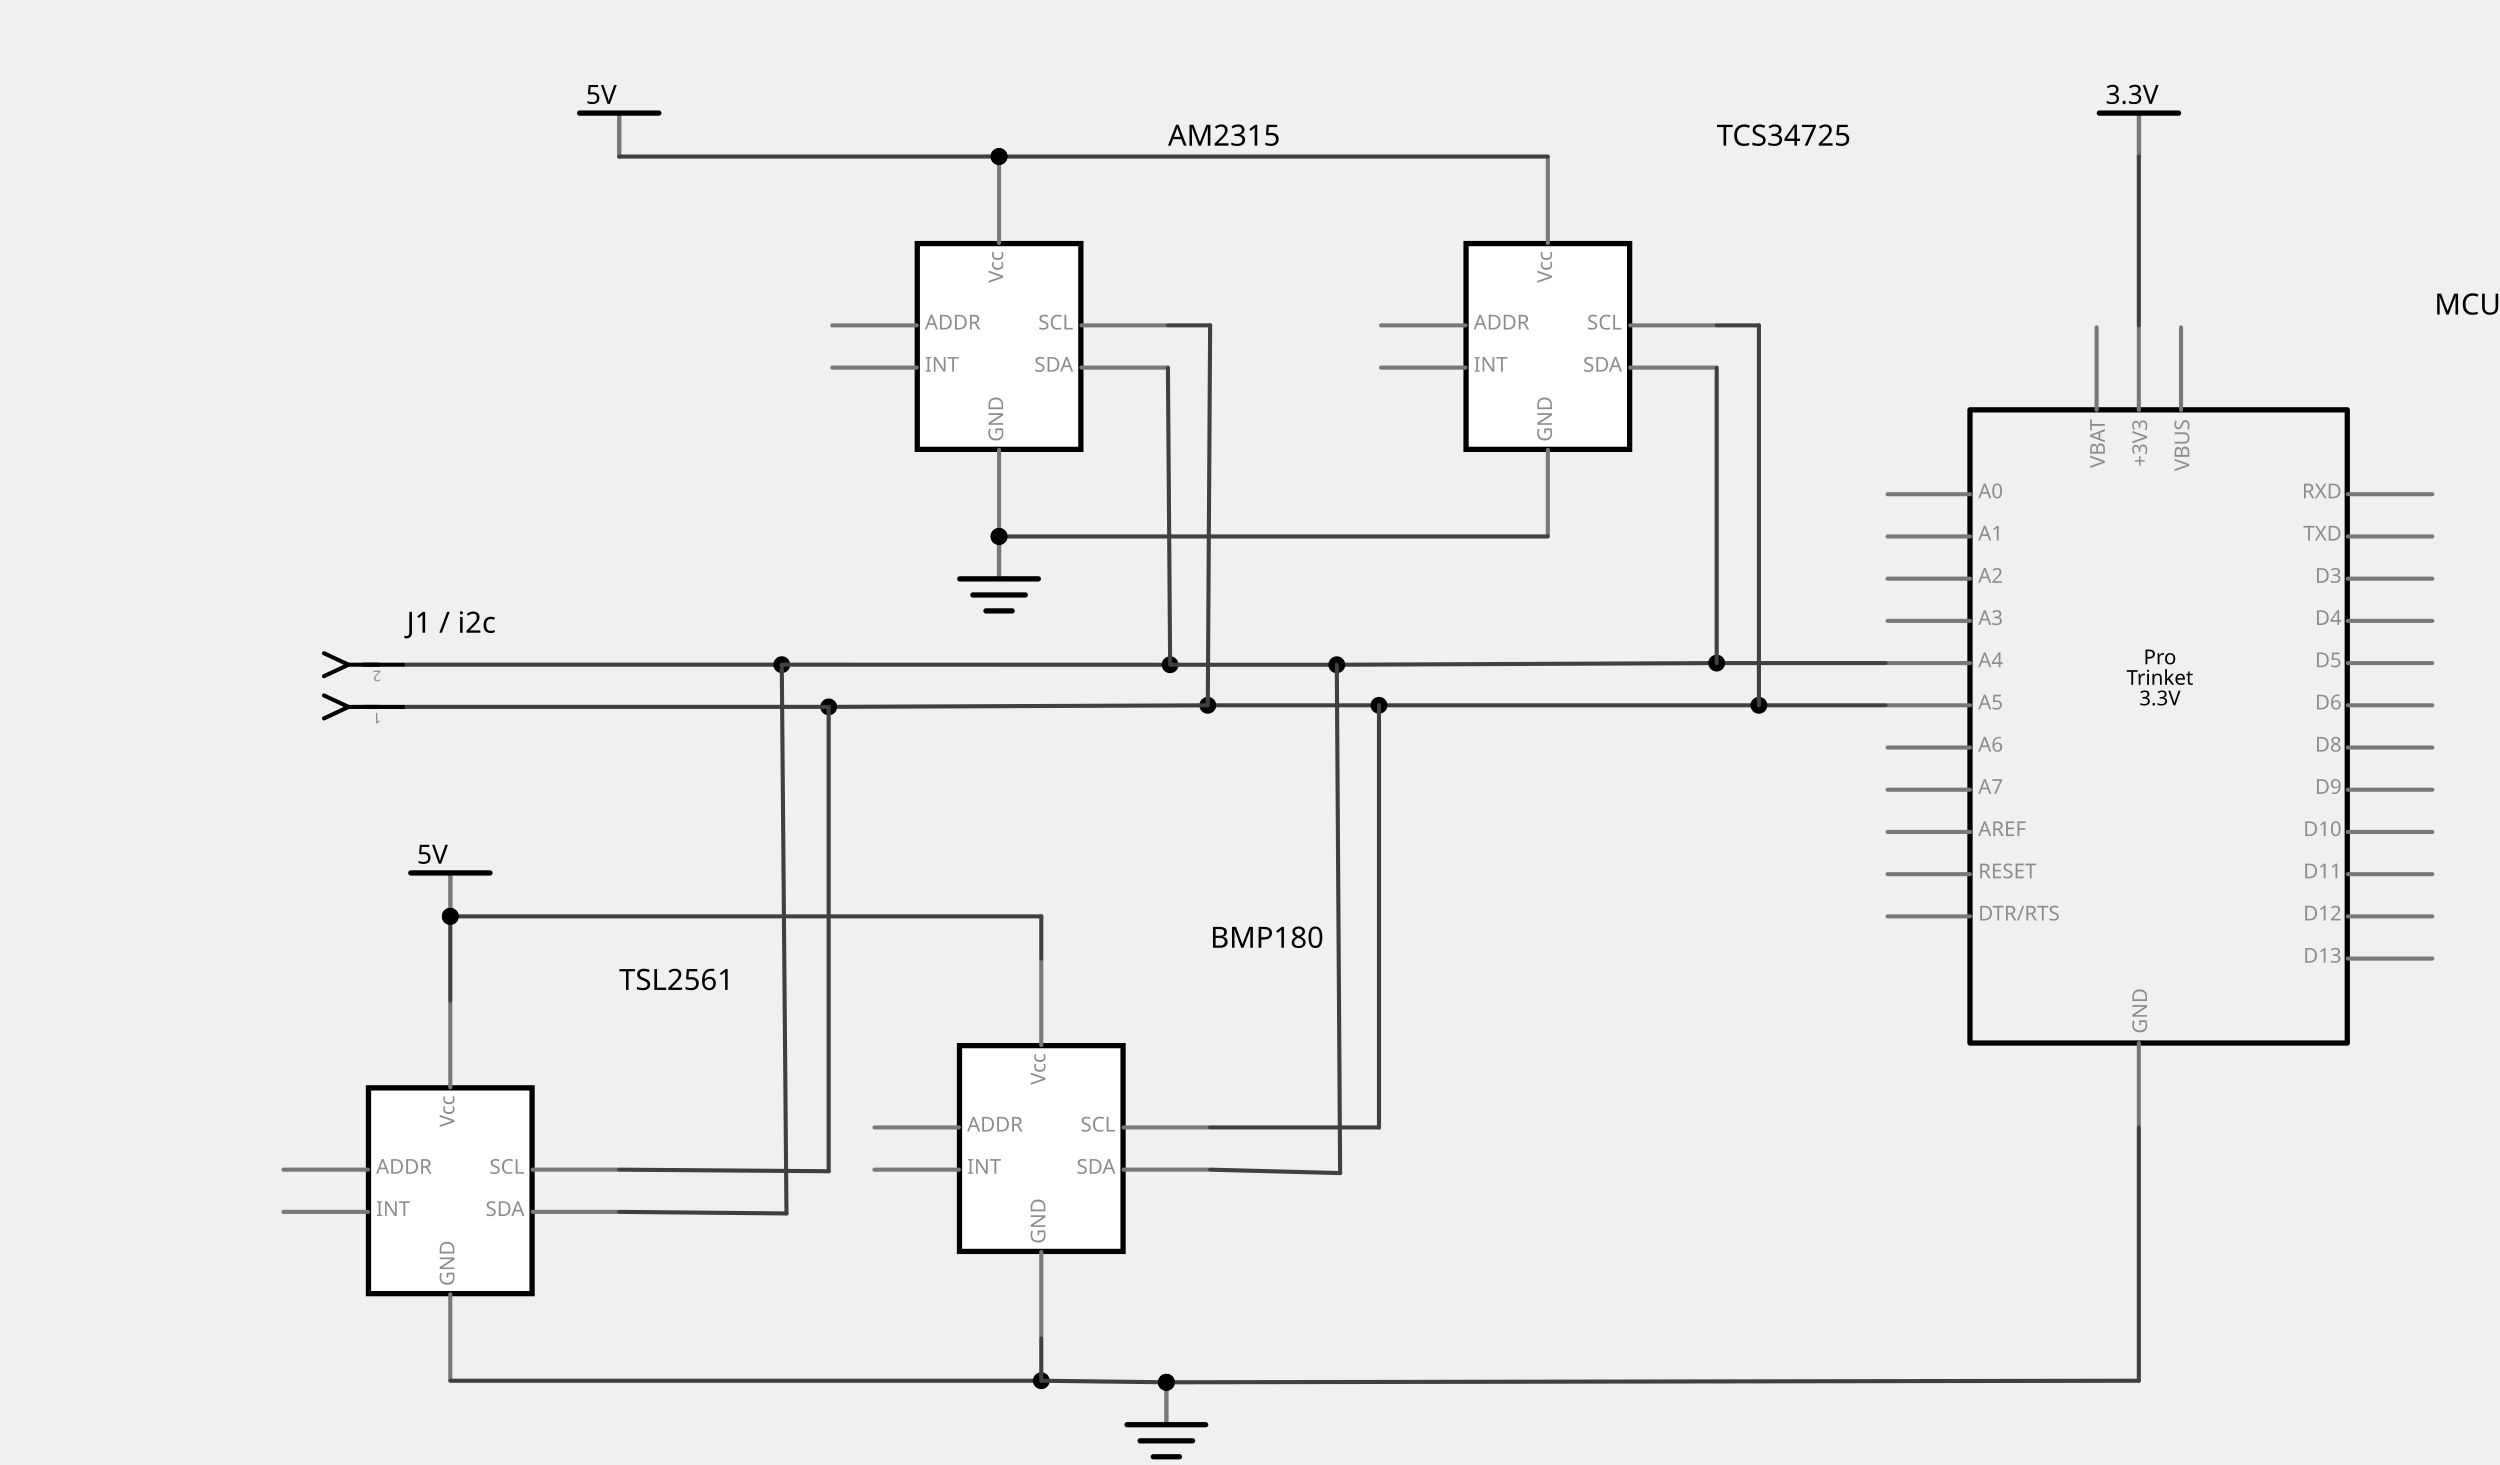
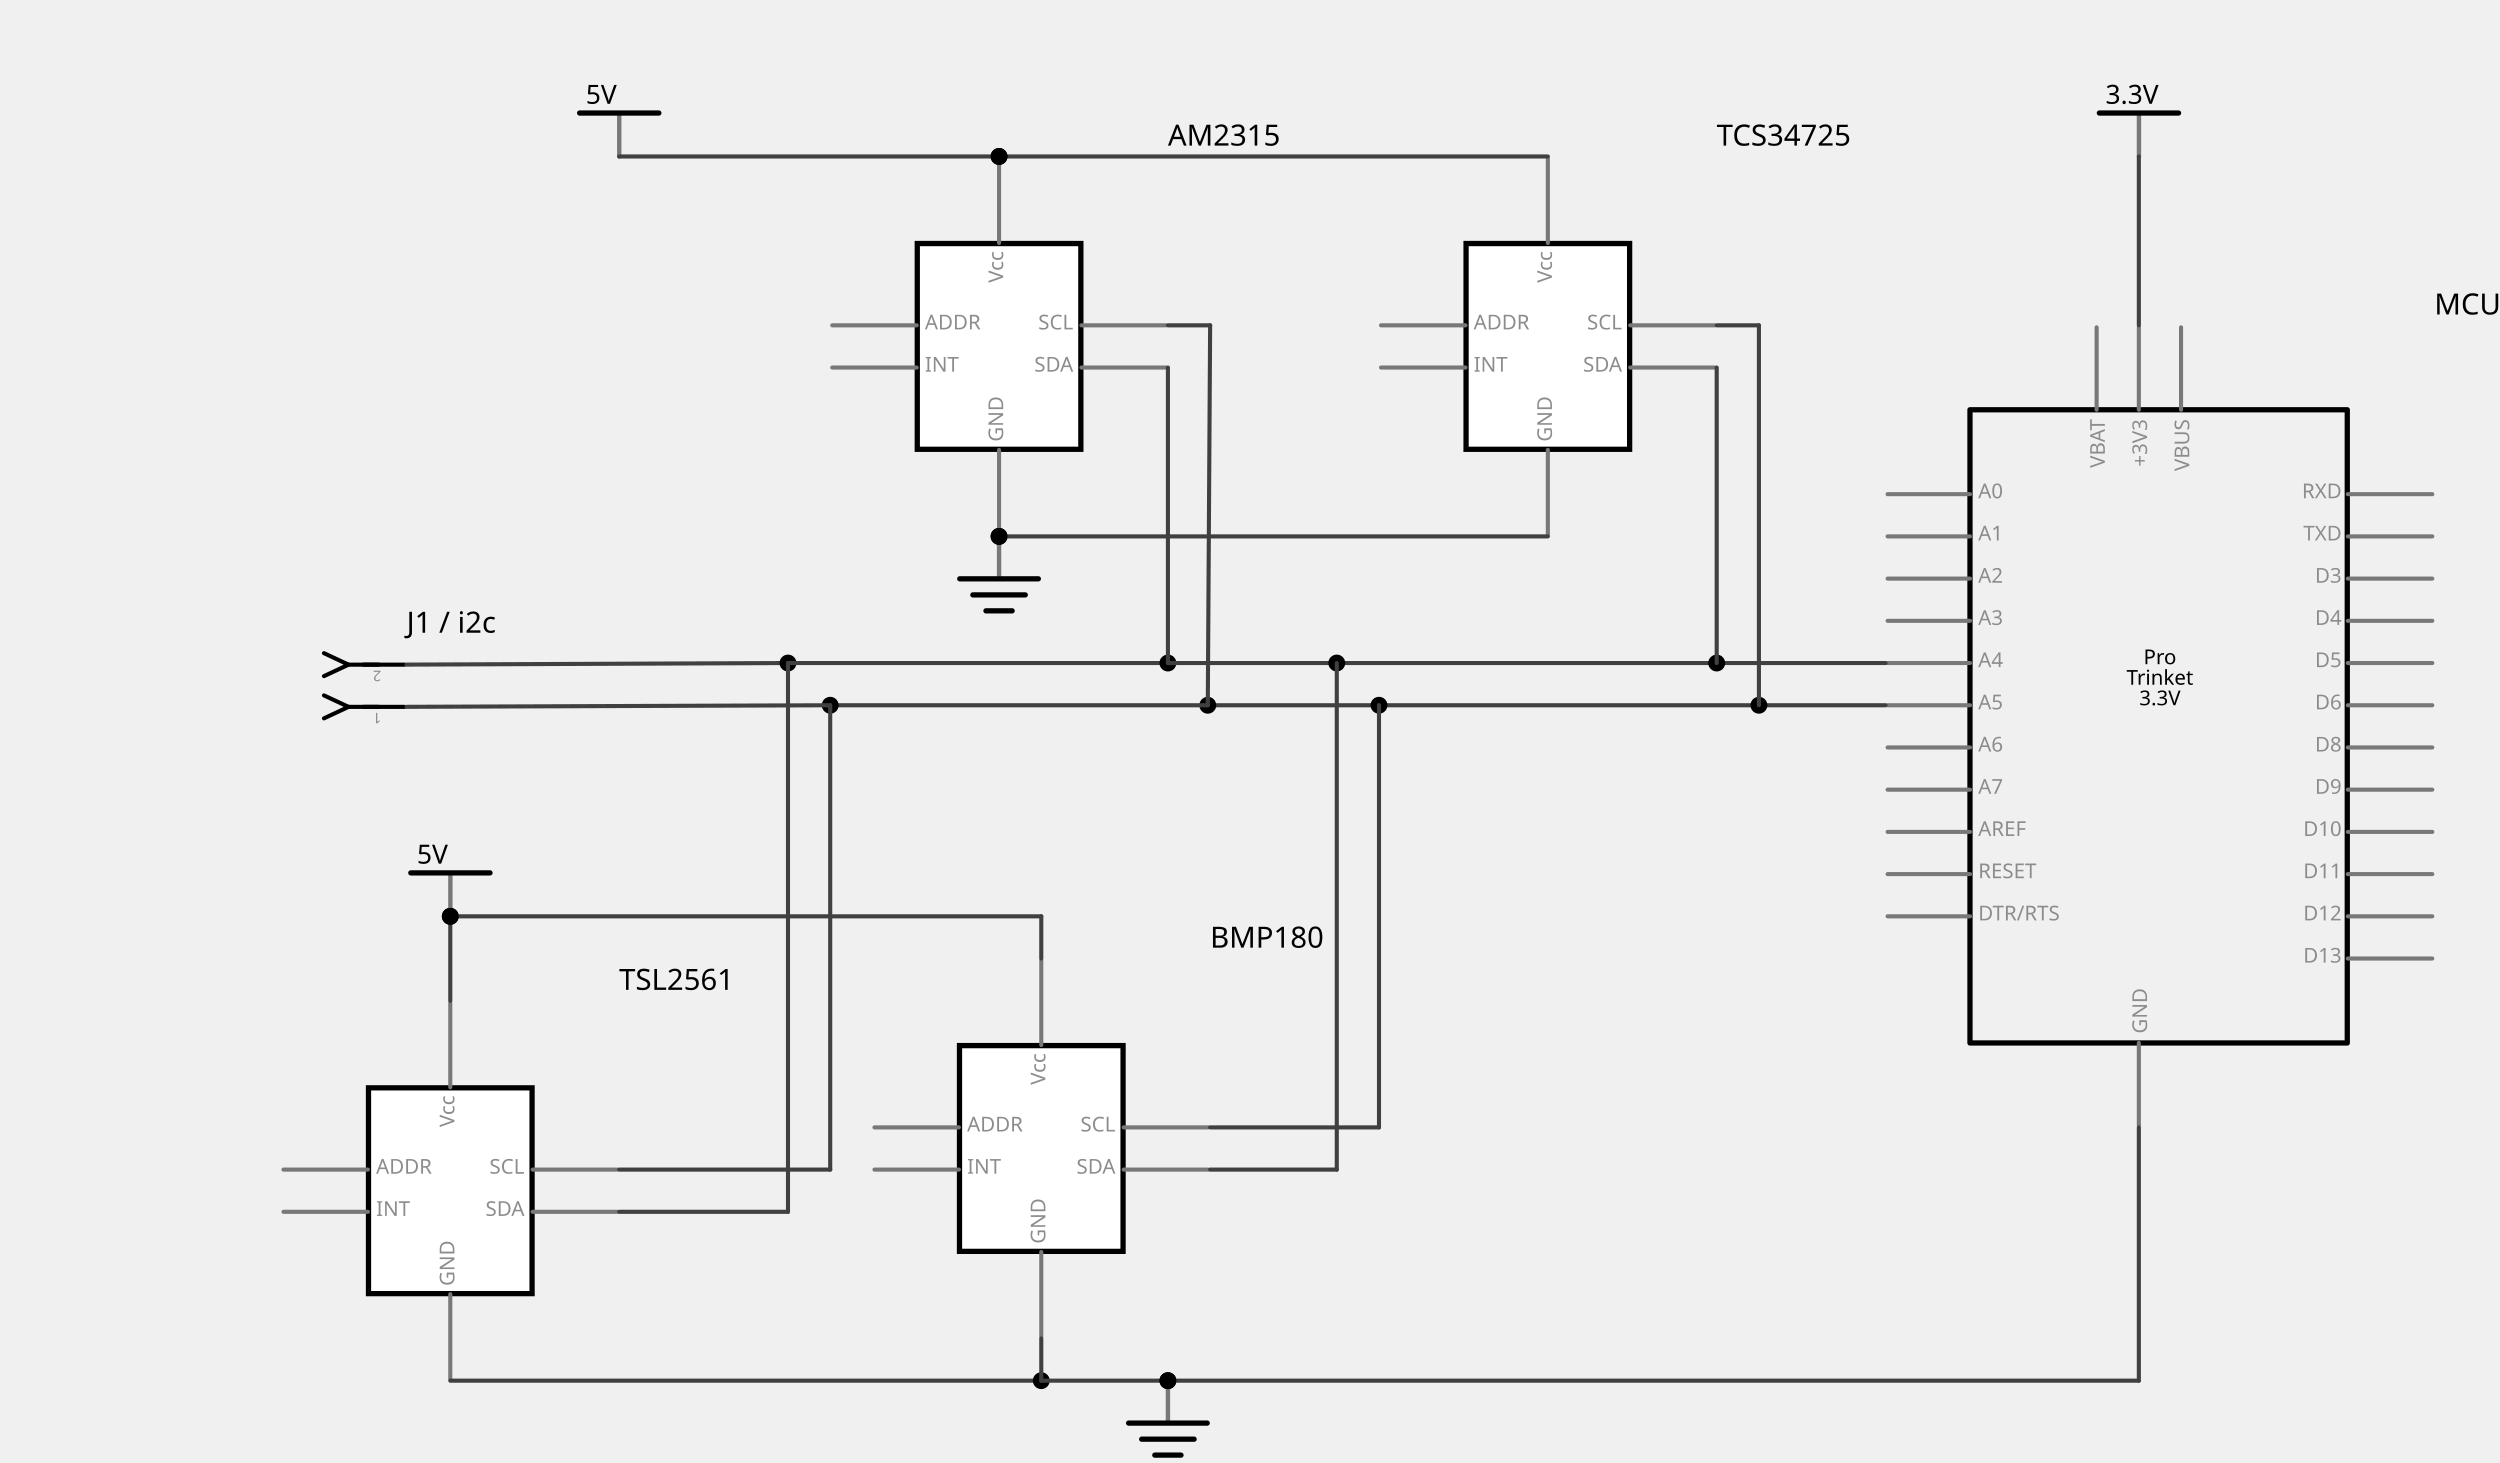
- <svg xmlns="http://www.w3.org/2000/svg" version="1.2" baseProfile="tiny" x="0in" y="0in" width="5.922in" height="3.468in" viewBox="0 0 426.4 249.672">
+ <svg xmlns="http://www.w3.org/2000/svg" version="1.2" baseProfile="tiny" x="0in" y="0in" width="5.922in" height="3.464in" viewBox="0 0 426.4 249.403">
  <g partID="854205740">
    <g transform="translate(48.0001,170.68)">
      <g gorn="0.0" id="schematic">
        <rect stroke-linecap="round" height="35.1" fill="#FFFFFF" width="27.9" x="14.85" y="14.85" class="interior rect" stroke-width="0.9" stroke="#000000" />
        <line stroke-linecap="round" gorn="0.0.1" id="connector9" fill="none" y1="28.8" y2="28.8" class="pin" x1="42.85" x2="57.25" stroke-width="0.7" stroke="#787878" />
        <text font-family="'Droid Sans'" fill="#8c8c8c" x="41.45" y="29.5" class="text" text-anchor="end" stroke-width="0" stroke="none" font-size="3.5">SCL</text>
        <g gorn="0.0.3" height="0.7" id="connector9terminal" fill="none" width="0.7" x="57.25" y="28.45" class="terminal" stroke-width="0" stroke="none" />
        <line stroke-linecap="round" gorn="0.0.4" id="connector10" fill="none" y1="36" y2="36" class="pin" x1="42.85" x2="57.25" stroke-width="0.7" stroke="#787878" />
        <text font-family="'Droid Sans'" fill="#8c8c8c" x="41.45" y="36.7" class="text" text-anchor="end" stroke-width="0" stroke="none" font-size="3.5">SDA</text>
        <g gorn="0.0.6" height="0.7" id="connector10terminal" fill="none" width="0.7" x="57.25" y="35.65" class="terminal" stroke-width="0" stroke="none" />
        <line stroke-linecap="round" gorn="0.0.7" id="connector7" fill="none" y1="28.8" y2="28.8" class="pin" x1="0.35" x2="14.75" stroke-width="0.7" stroke="#787878" />
        <text font-family="'Droid Sans'" fill="#8c8c8c" x="16.15" y="29.5" class="text" text-anchor="start" stroke-width="0" stroke="none" font-size="3.5">ADDR</text>
        <g gorn="0.0.9" height="0.7" id="connector7terminal" fill="none" width="0.7" x="-0.35" y="28.45" class="terminal" stroke-width="0" stroke="none" />
        <line stroke-linecap="round" gorn="0.0.10" id="connector8" fill="none" y1="36" y2="36" class="pin" x1="0.35" x2="14.75" stroke-width="0.7" stroke="#787878" />
        <text font-family="'Droid Sans'" fill="#8c8c8c" x="16.15" y="36.7" class="text" text-anchor="start" stroke-width="0" stroke="none" font-size="3.5">INT</text>
        <g gorn="0.0.12" height="0.7" id="connector8terminal" fill="none" width="0.7" x="-0.35" y="35.65" class="terminal" stroke-width="0" stroke="none" />
        <line stroke-linecap="round" gorn="0.0.13" id="connector6" fill="none" y1="50.05" y2="64.45" class="pin" x1="28.8" x2="28.8" stroke-width="0.7" stroke="#787878" />
        <g transform="matrix(1, 0, 0, 1, 29.4999, 48.6499)">
          <g>
            <g>
              <g transform="rotate(270)">
                <g>
                  <g>
                    <text font-family="'Droid Sans'" fill="#8c8c8c" x="0" y="0" class="text" text-anchor="start" stroke-width="0" stroke="none" font-size="3.5">GND</text>
                  </g>
                </g>
              </g>
            </g>
          </g>
        </g>
        <g gorn="0.0.15" height="0.7" id="connector6terminal" fill="none" width="0.7" x="28.45" y="64.45" class="terminal" stroke-width="0" stroke="none" />
        <line stroke-linecap="round" gorn="0.0.16" id="connector11" fill="none" y1="0.35" y2="14.75" class="pin" x1="28.8" x2="28.8" stroke-width="0.7" stroke="#787878" />
        <g transform="matrix(1, 0, 0, 1, 29.4999, 16.15)">
          <g>
            <g>
              <g transform="rotate(270)">
                <g>
                  <g>
                    <text font-family="'Droid Sans'" fill="#8c8c8c" x="0" y="0" class="text" text-anchor="end" stroke-width="0" stroke="none" font-size="3.5">Vcc</text>
                  </g>
                </g>
              </g>
            </g>
          </g>
        </g>
        <g gorn="0.0.18" height="0.7" id="connector11terminal" fill="none" width="0.7" x="28.45" y="-0.35" class="terminal" stroke-width="0" stroke="none" />
      </g>
    </g>
  </g>
  <g partID="854218090">
    <g transform="translate(141.6,26.6801)">
      <g gorn="0.0" id="schematic">
        <rect stroke-linecap="round" height="35.1" fill="#FFFFFF" width="27.9" x="14.85" y="14.85" class="interior rect" stroke-width="0.9" stroke="#000000" />
        <line stroke-linecap="round" gorn="0.0.1" id="connector9" fill="none" y1="28.8" y2="28.8" class="pin" x1="42.85" x2="57.25" stroke-width="0.7" stroke="#787878" />
        <text font-family="'Droid Sans'" fill="#8c8c8c" x="41.45" y="29.5" class="text" text-anchor="end" stroke-width="0" stroke="none" font-size="3.5">SCL</text>
        <g gorn="0.0.3" height="0.7" id="connector9terminal" fill="none" width="0.7" x="57.25" y="28.45" class="terminal" stroke-width="0" stroke="none" />
        <line stroke-linecap="round" gorn="0.0.4" id="connector10" fill="none" y1="36" y2="36" class="pin" x1="42.85" x2="57.25" stroke-width="0.7" stroke="#787878" />
        <text font-family="'Droid Sans'" fill="#8c8c8c" x="41.45" y="36.7" class="text" text-anchor="end" stroke-width="0" stroke="none" font-size="3.5">SDA</text>
        <g gorn="0.0.6" height="0.7" id="connector10terminal" fill="none" width="0.7" x="57.25" y="35.65" class="terminal" stroke-width="0" stroke="none" />
        <line stroke-linecap="round" gorn="0.0.7" id="connector7" fill="none" y1="28.8" y2="28.8" class="pin" x1="0.35" x2="14.75" stroke-width="0.7" stroke="#787878" />
        <text font-family="'Droid Sans'" fill="#8c8c8c" x="16.15" y="29.5" class="text" text-anchor="start" stroke-width="0" stroke="none" font-size="3.5">ADDR</text>
        <g gorn="0.0.9" height="0.7" id="connector7terminal" fill="none" width="0.7" x="-0.35" y="28.45" class="terminal" stroke-width="0" stroke="none" />
        <line stroke-linecap="round" gorn="0.0.10" id="connector8" fill="none" y1="36" y2="36" class="pin" x1="0.35" x2="14.75" stroke-width="0.7" stroke="#787878" />
        <text font-family="'Droid Sans'" fill="#8c8c8c" x="16.15" y="36.7" class="text" text-anchor="start" stroke-width="0" stroke="none" font-size="3.5">INT</text>
        <g gorn="0.0.12" height="0.7" id="connector8terminal" fill="none" width="0.7" x="-0.35" y="35.65" class="terminal" stroke-width="0" stroke="none" />
        <line stroke-linecap="round" gorn="0.0.13" id="connector6" fill="none" y1="50.05" y2="64.45" class="pin" x1="28.8" x2="28.8" stroke-width="0.7" stroke="#787878" />
        <g transform="matrix(1, 0, 0, 1, 29.4999, 48.6499)">
          <g>
            <g>
              <g transform="rotate(270)">
                <g>
                  <g>
                    <text font-family="'Droid Sans'" fill="#8c8c8c" x="0" y="0" class="text" text-anchor="start" stroke-width="0" stroke="none" font-size="3.5">GND</text>
                  </g>
                </g>
              </g>
            </g>
          </g>
        </g>
        <g gorn="0.0.15" height="0.7" id="connector6terminal" fill="none" width="0.7" x="28.45" y="64.45" class="terminal" stroke-width="0" stroke="none" />
        <line stroke-linecap="round" gorn="0.0.16" id="connector11" fill="none" y1="0.35" y2="14.75" class="pin" x1="28.8" x2="28.8" stroke-width="0.7" stroke="#787878" />
        <g transform="matrix(1, 0, 0, 1, 29.4999, 16.15)">
          <g>
            <g>
              <g transform="rotate(270)">
                <g>
                  <g>
                    <text font-family="'Droid Sans'" fill="#8c8c8c" x="0" y="0" class="text" text-anchor="end" stroke-width="0" stroke="none" font-size="3.5">Vcc</text>
                  </g>
                </g>
              </g>
            </g>
          </g>
        </g>
        <g gorn="0.0.18" height="0.7" id="connector11terminal" fill="none" width="0.7" x="28.45" y="-0.35" class="terminal" stroke-width="0" stroke="none" />
      </g>
    </g>
  </g>
  <g partID="854219070">
    <g transform="translate(235.2,26.6801)">
      <g gorn="0.0" id="schematic">
        <rect stroke-linecap="round" height="35.1" fill="#FFFFFF" width="27.9" x="14.85" y="14.85" class="interior rect" stroke-width="0.9" stroke="#000000" />
        <line stroke-linecap="round" gorn="0.0.1" id="connector9" fill="none" y1="28.8" y2="28.8" class="pin" x1="42.85" x2="57.25" stroke-width="0.7" stroke="#787878" />
        <text font-family="'Droid Sans'" fill="#8c8c8c" x="41.45" y="29.5" class="text" text-anchor="end" stroke-width="0" stroke="none" font-size="3.5">SCL</text>
        <g gorn="0.0.3" height="0.7" id="connector9terminal" fill="none" width="0.7" x="57.25" y="28.45" class="terminal" stroke-width="0" stroke="none" />
        <line stroke-linecap="round" gorn="0.0.4" id="connector10" fill="none" y1="36" y2="36" class="pin" x1="42.85" x2="57.25" stroke-width="0.7" stroke="#787878" />
        <text font-family="'Droid Sans'" fill="#8c8c8c" x="41.45" y="36.7" class="text" text-anchor="end" stroke-width="0" stroke="none" font-size="3.5">SDA</text>
        <g gorn="0.0.6" height="0.7" id="connector10terminal" fill="none" width="0.7" x="57.25" y="35.65" class="terminal" stroke-width="0" stroke="none" />
        <line stroke-linecap="round" gorn="0.0.7" id="connector7" fill="none" y1="28.8" y2="28.8" class="pin" x1="0.35" x2="14.75" stroke-width="0.7" stroke="#787878" />
        <text font-family="'Droid Sans'" fill="#8c8c8c" x="16.15" y="29.5" class="text" text-anchor="start" stroke-width="0" stroke="none" font-size="3.5">ADDR</text>
        <g gorn="0.0.9" height="0.7" id="connector7terminal" fill="none" width="0.7" x="-0.35" y="28.45" class="terminal" stroke-width="0" stroke="none" />
        <line stroke-linecap="round" gorn="0.0.10" id="connector8" fill="none" y1="36" y2="36" class="pin" x1="0.35" x2="14.75" stroke-width="0.7" stroke="#787878" />
        <text font-family="'Droid Sans'" fill="#8c8c8c" x="16.15" y="36.7" class="text" text-anchor="start" stroke-width="0" stroke="none" font-size="3.5">INT</text>
        <g gorn="0.0.12" height="0.7" id="connector8terminal" fill="none" width="0.7" x="-0.35" y="35.65" class="terminal" stroke-width="0" stroke="none" />
        <line stroke-linecap="round" gorn="0.0.13" id="connector6" fill="none" y1="50.05" y2="64.45" class="pin" x1="28.8" x2="28.8" stroke-width="0.7" stroke="#787878" />
        <g transform="matrix(1, 0, 0, 1, 29.4999, 48.6499)">
          <g>
            <g>
              <g transform="rotate(270)">
                <g>
                  <g>
                    <text font-family="'Droid Sans'" fill="#8c8c8c" x="0" y="0" class="text" text-anchor="start" stroke-width="0" stroke="none" font-size="3.5">GND</text>
                  </g>
                </g>
              </g>
            </g>
          </g>
        </g>
        <g gorn="0.0.15" height="0.7" id="connector6terminal" fill="none" width="0.7" x="28.45" y="64.45" class="terminal" stroke-width="0" stroke="none" />
        <line stroke-linecap="round" gorn="0.0.16" id="connector11" fill="none" y1="0.35" y2="14.75" class="pin" x1="28.8" x2="28.8" stroke-width="0.7" stroke="#787878" />
        <g transform="matrix(1, 0, 0, 1, 29.4999, 16.15)">
          <g>
            <g>
              <g transform="rotate(270)">
                <g>
                  <g>
                    <text font-family="'Droid Sans'" fill="#8c8c8c" x="0" y="0" class="text" text-anchor="end" stroke-width="0" stroke="none" font-size="3.5">Vcc</text>
                  </g>
                </g>
              </g>
            </g>
          </g>
        </g>
        <g gorn="0.0.18" height="0.7" id="connector11terminal" fill="none" width="0.7" x="28.45" y="-0.35" class="terminal" stroke-width="0" stroke="none" />
      </g>
    </g>
  </g>
  <g partID="854216740">
    <g transform="translate(148.8,163.48)">
      <g gorn="0.0" id="schematic">
        <rect stroke-linecap="round" height="35.1" fill="#FFFFFF" width="27.9" x="14.85" y="14.85" class="interior rect" stroke-width="0.9" stroke="#000000" />
        <line stroke-linecap="round" gorn="0.0.1" id="connector9" fill="none" y1="28.8" y2="28.8" class="pin" x1="42.85" x2="57.25" stroke-width="0.7" stroke="#787878" />
        <text font-family="'Droid Sans'" fill="#8c8c8c" x="41.45" y="29.5" class="text" text-anchor="end" stroke-width="0" stroke="none" font-size="3.5">SCL</text>
        <g gorn="0.0.3" height="0.7" id="connector9terminal" fill="none" width="0.7" x="57.25" y="28.45" class="terminal" stroke-width="0" stroke="none" />
        <line stroke-linecap="round" gorn="0.0.4" id="connector10" fill="none" y1="36" y2="36" class="pin" x1="42.85" x2="57.25" stroke-width="0.7" stroke="#787878" />
        <text font-family="'Droid Sans'" fill="#8c8c8c" x="41.45" y="36.7" class="text" text-anchor="end" stroke-width="0" stroke="none" font-size="3.5">SDA</text>
        <g gorn="0.0.6" height="0.7" id="connector10terminal" fill="none" width="0.7" x="57.25" y="35.65" class="terminal" stroke-width="0" stroke="none" />
        <line stroke-linecap="round" gorn="0.0.7" id="connector7" fill="none" y1="28.8" y2="28.8" class="pin" x1="0.35" x2="14.75" stroke-width="0.7" stroke="#787878" />
        <text font-family="'Droid Sans'" fill="#8c8c8c" x="16.15" y="29.5" class="text" text-anchor="start" stroke-width="0" stroke="none" font-size="3.5">ADDR</text>
        <g gorn="0.0.9" height="0.7" id="connector7terminal" fill="none" width="0.7" x="-0.35" y="28.45" class="terminal" stroke-width="0" stroke="none" />
        <line stroke-linecap="round" gorn="0.0.10" id="connector8" fill="none" y1="36" y2="36" class="pin" x1="0.35" x2="14.75" stroke-width="0.7" stroke="#787878" />
        <text font-family="'Droid Sans'" fill="#8c8c8c" x="16.15" y="36.7" class="text" text-anchor="start" stroke-width="0" stroke="none" font-size="3.5">INT</text>
        <g gorn="0.0.12" height="0.7" id="connector8terminal" fill="none" width="0.7" x="-0.35" y="35.65" class="terminal" stroke-width="0" stroke="none" />
        <line stroke-linecap="round" gorn="0.0.13" id="connector6" fill="none" y1="50.05" y2="64.45" class="pin" x1="28.8" x2="28.8" stroke-width="0.7" stroke="#787878" />
        <g transform="matrix(1, 0, 0, 1, 29.4999, 48.6499)">
          <g>
            <g>
              <g transform="rotate(270)">
                <g>
                  <g>
                    <text font-family="'Droid Sans'" fill="#8c8c8c" x="0" y="0" class="text" text-anchor="start" stroke-width="0" stroke="none" font-size="3.5">GND</text>
                  </g>
                </g>
              </g>
            </g>
          </g>
        </g>
        <g gorn="0.0.15" height="0.7" id="connector6terminal" fill="none" width="0.7" x="28.45" y="64.45" class="terminal" stroke-width="0" stroke="none" />
        <line stroke-linecap="round" gorn="0.0.16" id="connector11" fill="none" y1="0.35" y2="14.75" class="pin" x1="28.8" x2="28.8" stroke-width="0.7" stroke="#787878" />
        <g transform="matrix(1, 0, 0, 1, 29.4999, 16.15)">
          <g>
            <g>
              <g transform="rotate(270)">
                <g>
                  <g>
                    <text font-family="'Droid Sans'" fill="#8c8c8c" x="0" y="0" class="text" text-anchor="end" stroke-width="0" stroke="none" font-size="3.5">Vcc</text>
                  </g>
                </g>
              </g>
            </g>
          </g>
        </g>
        <g gorn="0.0.18" height="0.7" id="connector11terminal" fill="none" width="0.7" x="28.45" y="-0.35" class="terminal" stroke-width="0" stroke="none" />
      </g>
    </g>
  </g>
  <g partID="854206480">
    <g transform="translate(321.6,55.48)">
      <g id="schematic">
        <rect stroke-linecap="round" height="108" fill="none" width="64.35" stroke-linejoin="round" x="14.4" y="14.4" stroke-width="0.9" stroke="#000000" />
        <text font-family="'Droid Sans'" id="label" x="46.8" y="57.8" text-anchor="middle" font-size="3.5">Pro</text>
        <text font-family="'Droid Sans'" id="label" x="46.8" y="61.3" text-anchor="middle" font-size="3.5">Trinket</text>
        <text font-family="'Droid Sans'" id="label" x="46.8" y="64.8" text-anchor="middle" font-size="3.5">3.3V</text>
        <line stroke-linecap="round" fill="none" y1="28.8" stroke-linejoin="round" y2="28.8" x1="0.35" x2="14.4" stroke-width="0.7" stroke="#787878" />
        <rect connectorName="A0" height="0.7" id="connector93pin" fill="none" width="14.4" y="28.45" stroke-width="0" />
        <g height="0.7" id="connector93terminal" fill="none" width="0" y="28.45" stroke-width="0" />
        <text font-family="'Droid Sans'" id="label93" fill="#8c8c8c" x="15.8" y="29.5" text-anchor="start" font-size="3.5">A0</text>
        <line stroke-linecap="round" fill="none" y1="36" stroke-linejoin="round" y2="36" x1="0.35" x2="14.4" stroke-width="0.7" stroke="#787878" />
        <rect connectorName="A1" height="0.7" id="connector94pin" fill="none" width="14.4" y="35.65" stroke-width="0" />
        <g height="0.7" id="connector94terminal" fill="none" width="0" y="35.65" stroke-width="0" />
        <text font-family="'Droid Sans'" id="label94" fill="#8c8c8c" x="15.8" y="36.7" text-anchor="start" font-size="3.5">A1</text>
        <line stroke-linecap="round" fill="none" y1="43.2" stroke-linejoin="round" y2="43.2" x1="0.35" x2="14.4" stroke-width="0.7" stroke="#787878" />
        <rect connectorName="A2" height="0.7" id="connector95pin" fill="none" width="14.4" y="42.85" stroke-width="0" />
        <g height="0.7" id="connector95terminal" fill="none" width="0" y="42.85" stroke-width="0" />
        <text font-family="'Droid Sans'" id="label95" fill="#8c8c8c" x="15.8" y="43.9" text-anchor="start" font-size="3.5">A2</text>
        <line stroke-linecap="round" fill="none" y1="50.4" stroke-linejoin="round" y2="50.4" x1="0.35" x2="14.4" stroke-width="0.7" stroke="#787878" />
        <rect connectorName="A3" height="0.7" id="connector96pin" fill="none" width="14.4" y="50.05" stroke-width="0" />
        <g height="0.7" id="connector96terminal" fill="none" width="0" y="50.05" stroke-width="0" />
        <text font-family="'Droid Sans'" id="label96" fill="#8c8c8c" x="15.8" y="51.1" text-anchor="start" font-size="3.5">A3</text>
        <line stroke-linecap="round" fill="none" y1="57.6" stroke-linejoin="round" y2="57.6" x1="0.35" x2="14.4" stroke-width="0.7" stroke="#787878" />
        <rect connectorName="A4" height="0.7" id="connector97pin" fill="none" width="14.4" y="57.25" stroke-width="0" />
        <g height="0.7" id="connector97terminal" fill="none" width="0" y="57.25" stroke-width="0" />
        <text font-family="'Droid Sans'" id="label97" fill="#8c8c8c" x="15.8" y="58.3" text-anchor="start" font-size="3.5">A4</text>
        <line stroke-linecap="round" fill="none" y1="64.8" stroke-linejoin="round" y2="64.8" x1="0.35" x2="14.4" stroke-width="0.7" stroke="#787878" />
        <rect connectorName="A5" height="0.7" id="connector98pin" fill="none" width="14.4" y="64.45" stroke-width="0" />
        <g height="0.7" id="connector98terminal" fill="none" width="0" y="64.45" stroke-width="0" />
        <text font-family="'Droid Sans'" id="label98" fill="#8c8c8c" x="15.8" y="65.5" text-anchor="start" font-size="3.5">A5</text>
        <line stroke-linecap="round" fill="none" y1="72" stroke-linejoin="round" y2="72" x1="0.35" x2="14.4" stroke-width="0.7" stroke="#787878" />
        <rect connectorName="A6" height="0.7" id="connector85pin" fill="none" width="14.4" y="71.65" stroke-width="0" />
        <g height="0.7" id="connector85terminal" fill="none" width="0" y="71.65" stroke-width="0" />
        <text font-family="'Droid Sans'" id="label85" fill="#8c8c8c" x="15.8" y="72.7" text-anchor="start" font-size="3.5">A6</text>
        <line stroke-linecap="round" fill="none" y1="79.2" stroke-linejoin="round" y2="79.2" x1="0.35" x2="14.4" stroke-width="0.7" stroke="#787878" />
        <rect connectorName="A7" height="0.7" id="connector86pin" fill="none" width="14.4" y="78.85" stroke-width="0" />
        <g height="0.7" id="connector86terminal" fill="none" width="0" y="78.85" stroke-width="0" />
        <text font-family="'Droid Sans'" id="label86" fill="#8c8c8c" x="15.8" y="79.9" text-anchor="start" font-size="3.5">A7</text>
        <line stroke-linecap="round" fill="none" y1="86.4" stroke-linejoin="round" y2="86.4" x1="0.35" x2="14.4" stroke-width="0.7" stroke="#787878" />
        <rect connectorName="AREF" height="0.7" id="connector92pin" fill="none" width="14.4" y="86.05" stroke-width="0" />
        <g height="0.7" id="connector92terminal" fill="none" width="0" y="86.05" stroke-width="0" />
        <text font-family="'Droid Sans'" id="label92" fill="#8c8c8c" x="15.8" y="87.1" text-anchor="start" font-size="3.5">AREF</text>
        <line stroke-linecap="round" fill="none" y1="93.6" stroke-linejoin="round" y2="93.6" x1="0.35" x2="14.4" stroke-width="0.7" stroke="#787878" />
        <rect connectorName="RESET" height="0.7" id="connector84pin" fill="none" width="14.4" y="93.25" stroke-width="0" />
        <g height="0.7" id="connector84terminal" fill="none" width="0" y="93.25" stroke-width="0" />
        <text font-family="'Droid Sans'" id="label84" fill="#8c8c8c" x="15.8" y="94.3" text-anchor="start" font-size="3.5">RESET</text>
        <line stroke-linecap="round" fill="none" y1="100.8" stroke-linejoin="round" y2="100.8" x1="0.35" x2="14.4" stroke-width="0.7" stroke="#787878" />
        <rect connectorName="DTR/RTS" height="0.7" id="connector34pin" fill="none" width="14.4" y="100.45" stroke-width="0" />
        <g height="0.7" id="connector34terminal" fill="none" width="0" y="100.45" stroke-width="0" />
        <text font-family="'Droid Sans'" id="label34" fill="#8c8c8c" x="15.8" y="101.5" text-anchor="start" font-size="3.5">DTR/RTS</text>
        <line stroke-linecap="round" fill="none" y1="28.8" stroke-linejoin="round" y2="28.8" x1="78.85" x2="93.25" stroke-width="0.7" stroke="#787878" />
        <rect height="0.7" connectorname="RXD" id="connector32pin" fill="none" width="14.4" x="79.2" y="28.45" stroke-width="0" />
        <g height="0.7" id="connector32terminal" fill="none" width="0" x="93.6" y="28.45" stroke-width="0" />
        <text font-family="'Droid Sans'" id="label32" fill="#8c8c8c" x="77.8" y="29.5" text-anchor="end" font-size="3.5">RXD</text>
        <line stroke-linecap="round" fill="none" y1="36" stroke-linejoin="round" y2="36" x1="78.85" x2="93.25" stroke-width="0.7" stroke="#787878" />
        <rect height="0.7" connectorname="TXD" id="connector33pin" fill="none" width="14.4" x="79.2" y="35.65" stroke-width="0" />
        <g height="0.7" id="connector33terminal" fill="none" width="0" x="93.6" y="35.65" stroke-width="0" />
        <text font-family="'Droid Sans'" id="label33" fill="#8c8c8c" x="77.8" y="36.7" text-anchor="end" font-size="3.5">TXD</text>
        <line stroke-linecap="round" fill="none" y1="43.2" stroke-linejoin="round" y2="43.2" x1="78.85" x2="93.25" stroke-width="0.7" stroke="#787878" />
        <rect height="0.7" connectorname="D3" id="connector81pin" fill="none" width="14.4" x="79.2" y="42.85" stroke-width="0" />
        <g height="0.7" id="connector81terminal" fill="none" width="0" x="93.6" y="42.85" stroke-width="0" />
        <text font-family="'Droid Sans'" id="label81" fill="#8c8c8c" x="77.8" y="43.9" text-anchor="end" font-size="3.5">D3</text>
        <line stroke-linecap="round" fill="none" y1="50.4" stroke-linejoin="round" y2="50.4" x1="78.85" x2="93.25" stroke-width="0.7" stroke="#787878" />
        <rect height="0.7" connectorname="D4" id="connector80pin" fill="none" width="14.4" x="79.2" y="50.05" stroke-width="0" />
        <g height="0.7" id="connector80terminal" fill="none" width="0" x="93.6" y="50.05" stroke-width="0" />
        <text font-family="'Droid Sans'" id="label80" fill="#8c8c8c" x="77.8" y="51.1" text-anchor="end" font-size="3.5">D4</text>
        <line stroke-linecap="round" fill="none" y1="57.6" stroke-linejoin="round" y2="57.6" x1="78.85" x2="93.25" stroke-width="0.7" stroke="#787878" />
        <rect height="0.7" connectorname="D5" id="connector79pin" fill="none" width="14.4" x="79.2" y="57.25" stroke-width="0" />
        <g height="0.7" id="connector79terminal" fill="none" width="0" x="93.6" y="57.25" stroke-width="0" />
        <text font-family="'Droid Sans'" id="label79" fill="#8c8c8c" x="77.8" y="58.3" text-anchor="end" font-size="3.5">D5</text>
        <line stroke-linecap="round" fill="none" y1="64.8" stroke-linejoin="round" y2="64.8" x1="78.85" x2="93.25" stroke-width="0.7" stroke="#787878" />
        <rect height="0.7" connectorname="D6" id="connector78pin" fill="none" width="14.4" x="79.2" y="64.45" stroke-width="0" />
        <g height="0.7" id="connector78terminal" fill="none" width="0" x="93.6" y="64.45" stroke-width="0" />
        <text font-family="'Droid Sans'" id="label78" fill="#8c8c8c" x="77.8" y="65.5" text-anchor="end" font-size="3.5">D6</text>
        <line stroke-linecap="round" fill="none" y1="72" stroke-linejoin="round" y2="72" x1="78.85" x2="93.25" stroke-width="0.7" stroke="#787878" />
        <rect height="0.7" connectorname="D8" id="connector77pin" fill="none" width="14.4" x="79.2" y="71.65" stroke-width="0" />
        <g height="0.7" id="connector77terminal" fill="none" width="0" x="93.6" y="71.65" stroke-width="0" />
        <text font-family="'Droid Sans'" id="label77" fill="#8c8c8c" x="77.8" y="72.7" text-anchor="end" font-size="3.5">D8</text>
        <line stroke-linecap="round" fill="none" y1="79.2" stroke-linejoin="round" y2="79.2" x1="78.85" x2="93.25" stroke-width="0.7" stroke="#787878" />
        <rect height="0.7" connectorname="D9" id="connector87pin" fill="none" width="14.4" x="79.2" y="78.85" stroke-width="0" />
        <g height="0.7" id="connector87terminal" fill="none" width="0" x="93.6" y="78.85" stroke-width="0" />
        <text font-family="'Droid Sans'" id="label87" fill="#8c8c8c" x="77.8" y="79.9" text-anchor="end" font-size="3.5">D9</text>
        <line stroke-linecap="round" fill="none" y1="86.4" stroke-linejoin="round" y2="86.4" x1="78.85" x2="93.25" stroke-width="0.7" stroke="#787878" />
        <rect height="0.7" connectorname="D10" id="connector88pin" fill="none" width="14.4" x="79.2" y="86.05" stroke-width="0" />
        <g height="0.7" id="connector88terminal" fill="none" width="0" x="93.6" y="86.05" stroke-width="0" />
        <text font-family="'Droid Sans'" id="label88" fill="#8c8c8c" x="77.8" y="87.1" text-anchor="end" font-size="3.5">D10</text>
        <line stroke-linecap="round" fill="none" y1="93.6" stroke-linejoin="round" y2="93.6" x1="78.85" x2="93.25" stroke-width="0.7" stroke="#787878" />
        <rect height="0.7" connectorname="D11" id="connector89pin" fill="none" width="14.4" x="79.2" y="93.25" stroke-width="0" />
        <g height="0.7" id="connector89terminal" fill="none" width="0" x="93.6" y="93.25" stroke-width="0" />
        <text font-family="'Droid Sans'" id="label89" fill="#8c8c8c" x="77.8" y="94.3" text-anchor="end" font-size="3.5">D11</text>
        <line stroke-linecap="round" fill="none" y1="100.8" stroke-linejoin="round" y2="100.8" x1="78.85" x2="93.25" stroke-width="0.7" stroke="#787878" />
        <rect height="0.7" connectorname="D12" id="connector90pin" fill="none" width="14.4" x="79.2" y="100.45" stroke-width="0" />
        <g height="0.7" id="connector90terminal" fill="none" width="0" x="93.6" y="100.45" stroke-width="0" />
        <text font-family="'Droid Sans'" id="label90" fill="#8c8c8c" x="77.8" y="101.5" text-anchor="end" font-size="3.5">D12</text>
        <line stroke-linecap="round" fill="none" y1="108" stroke-linejoin="round" y2="108" x1="78.85" x2="93.25" stroke-width="0.7" stroke="#787878" />
        <rect height="0.7" connectorname="D13" id="connector91pin" fill="none" width="14.4" x="79.2" y="107.65" stroke-width="0" />
        <g height="0.7" id="connector91terminal" fill="none" width="0" x="93.6" y="107.65" stroke-width="0" />
        <text font-family="'Droid Sans'" id="label91" fill="#8c8c8c" x="77.8" y="108.7" text-anchor="end" font-size="3.5">D13</text>
        <line stroke-linecap="round" fill="none" y1="0.35" stroke-linejoin="round" y2="14.4" x1="36" x2="36" stroke-width="0.7" stroke="#787878" />
        <rect height="14.4" connectorname="VBAT" id="connector73pin" fill="none" width="0.7" x="35.65" stroke-width="0" />
        <g height="0" id="connector73terminal" fill="none" width="0.7" x="35.65" stroke-width="0" />
        <g transform="matrix(0, -1, 1, 0, 37.4, 16)">
          <text font-family="'Droid Sans'" id="label73" fill="#8c8c8c" x="0" y="0" text-anchor="end" font-size="3.5">VBAT</text>
        </g>
        <line stroke-linecap="round" fill="none" y1="0.35" stroke-linejoin="round" y2="14.4" x1="43.2" x2="43.2" stroke-width="0.7" stroke="#787878" />
        <rect height="14.4" connectorname="+3V3" id="connector76pin" fill="none" width="0.7" x="42.85" stroke-width="0" />
        <g height="0" id="connector76terminal" fill="none" width="0.7" x="42.85" stroke-width="0" />
        <g transform="matrix(0, -1, 1, 0, 44.6, 16)">
          <text font-family="'Droid Sans'" id="label76" fill="#8c8c8c" x="0" y="0" text-anchor="end" font-size="3.5">+3V3</text>
        </g>
        <line stroke-linecap="round" fill="none" y1="0.35" stroke-linejoin="round" y2="14.4" x1="50.4" x2="50.4" stroke-width="0.7" stroke="#787878" />
        <rect height="14.4" connectorname="VBUS" id="connector31pin" fill="none" width="0.7" x="50.05" stroke-width="0" />
        <g height="0" id="connector31terminal" fill="none" width="0.7" x="50.05" stroke-width="0" />
        <g transform="matrix(0, -1, 1, 0, 51.8, 16)">
          <text font-family="'Droid Sans'" id="label31" fill="#8c8c8c" x="0" y="0" text-anchor="end" font-size="3.5">VBUS</text>
        </g>
        <line stroke-linecap="round" fill="none" y1="122.4" stroke-linejoin="round" y2="136.45" x1="43.2" x2="43.2" stroke-width="0.7" stroke="#787878" />
        <rect height="14.4" connectorname="GND" id="connector29pin" fill="none" width="0.7" x="42.85" y="122.4" stroke-width="0" />
        <g height="0" id="connector29terminal" fill="none" width="0.7" x="42.85" y="136.8" stroke-width="0" />
        <g transform="matrix(0, -1, 1, 0, 44.6, 120.8)">
          <text font-family="'Droid Sans'" id="label29" fill="#8c8c8c" x="0" y="0" font-size="3.5">GND</text>
        </g>
        <rect height="14.4" connectorname="VBUS" id="connector75pin" fill="none" width="0.7" x="50.05" stroke-width="0" />
        <g height="0" id="connector75terminal" fill="none" width="0.7" x="50.05" stroke-width="0" />
        <rect height="14.4" connectorname="GND" id="connector74pin" fill="none" width="0.7" x="42.85" y="122.4" stroke-width="0" />
        <g height="0" id="connector74terminal" fill="none" width="0.7" x="42.85" y="136.8" stroke-width="0" />
        <rect height="14.4" connectorname="GND" id="connector30pin" fill="none" width="0.7" x="42.85" y="122.4" stroke-width="0" />
        <g height="0" id="connector30terminal" fill="none" width="0.7" x="42.85" y="136.8" stroke-width="0" />
        <rect height="0.7" connectorname="TXD" id="connector82pin" fill="none" width="14.4" x="79.2" y="35.65" stroke-width="0" />
        <g height="0.7" id="connector82terminal" fill="none" width="0" x="93.6" y="35.65" stroke-width="0" />
        <rect height="0.7" connectorname="RXD" id="connector83pin" fill="none" width="14.4" x="79.2" y="28.45" stroke-width="0" />
        <g height="0.7" id="connector83terminal" fill="none" width="0" x="93.6" y="28.45" stroke-width="0" />
      </g>
    </g>
  </g>
  <g partID="854207570">
    <g transform="translate(69.6185,142.307)">
      <g id="schematic">
        <line stroke-linecap="round" id="connector0pin" fill="none" y1="6.78" y2="13.98" x1="7.2" x2="7.2" stroke-width="0.75" stroke-miterlimit="10" stroke="#787878" />
        <g id="connector0terminal" fill="none" points="6.817,13.567,7.546,13.546,7.546,14.4,6.859,14.359" />
        <path stroke-linecap="round" fill="none" d="M0.45,6.564l13.5,0" stroke-width="0.9" stroke="#000000" />
        <g transform="matrix(1, 0, 0, 1, 1.4985, 4.9878)">
          <text font-family="'DroidSans'" id="label" font-size="4.499">5V</text>
        </g>
      </g>
    </g>
  </g>
  <g partID="854220180">
    <g transform="translate(98.4185,12.707)">
      <g id="schematic">
        <line stroke-linecap="round" id="connector0pin" fill="none" y1="6.78" y2="13.98" x1="7.2" x2="7.2" stroke-width="0.75" stroke-miterlimit="10" stroke="#787878" />
        <g id="connector0terminal" fill="none" points="6.817,13.567,7.546,13.546,7.546,14.4,6.859,14.359" />
        <path stroke-linecap="round" fill="none" d="M0.45,6.564l13.5,0" stroke-width="0.9" stroke="#000000" />
        <g transform="matrix(1, 0, 0, 1, 1.4985, 4.9878)">
          <text font-family="'DroidSans'" id="label" font-size="4.499">5V</text>
        </g>
      </g>
    </g>
  </g>
  <g partID="64550">
    <g transform="translate(357.619,12.707)">
      <g id="schematic">
        <line stroke-linecap="round" id="connector0pin" fill="none" y1="6.78" y2="13.98" x1="7.2" x2="7.2" stroke-width="0.75" stroke-miterlimit="10" stroke="#787878" />
        <g id="connector0terminal" fill="none" points="6.817,13.567,7.546,13.546,7.546,14.4,6.859,14.359" />
        <path stroke-linecap="round" fill="none" d="M0.45,6.564l13.5,0" stroke-width="0.9" stroke="#000000" />
        <g transform="matrix(1, 0, 0, 1, 1.4985, 4.9878)">
          <text font-family="'DroidSans'" id="label" font-size="4.499">3.3V</text>
        </g>
      </g>
    </g>
  </g>
  <g partID="64600">
-     <g transform="translate(191.738,235.272)">
+     <g transform="translate(191.999,235.003)">
      <g id="schematic">
        <path stroke-linecap="round" id="connector0pin" fill="none" d="M7.201,7.575l0,-7.2" stroke-width="0.75" stroke="#787878" />
        <g height="0.953" id="connector0terminal" fill="none" width="0.945" x="6.728" y="0" />
        <path stroke-linecap="round" id="path4098" fill="none" d="M0.5,7.711L13.9,7.711" stroke-width="0.9" stroke="#000000" />
        <path stroke-linecap="round" id="path4100" fill="none" d="M2.732,10.456l8.935,0" stroke-width="0.9" stroke="#000000" />
        <path stroke-linecap="round" id="path4102" fill="none" d="M9.431,13.175L4.967,13.175" stroke-width="0.9" stroke="#000000" />
      </g>
    </g>
  </g>
  <g partID="854218940">
    <g transform="translate(163.199,91.0035)">
      <g id="schematic">
        <path stroke-linecap="round" id="connector0pin" fill="none" d="M7.201,7.575l0,-7.2" stroke-width="0.75" stroke="#787878" />
        <g height="0.953" id="connector0terminal" fill="none" width="0.945" x="6.728" y="0" />
        <path stroke-linecap="round" id="path4098" fill="none" d="M0.5,7.711L13.9,7.711" stroke-width="0.9" stroke="#000000" />
        <path stroke-linecap="round" id="path4100" fill="none" d="M2.732,10.456l8.935,0" stroke-width="0.9" stroke="#000000" />
        <path stroke-linecap="round" id="path4102" fill="none" d="M9.431,13.175L4.967,13.175" stroke-width="0.9" stroke="#000000" />
      </g>
    </g>
  </g>
  <g partID="854198500">
    <g transform="translate(69.3598,124.157)">
      <g transform="matrix(-1,0,0,-1,0,0)">
        <g id="schematic">
          <line stroke-linecap="round" id="connector0pin" fill="none" y1="3.6" stroke-linejoin="round" y2="3.6" x1="0.35" x2="7.346" stroke-width="0.7" stroke="#000000" />
          <g height="0.208" id="connector0terminal" fill="none" width="0.546" x="-0.252" y="3.504" />
          <polyline stroke-linecap="round" fill="none" stroke-linejoin="round" stroke-width="0.7" stroke="#000000" points="14.1,5.557,9.928,3.6,14.1,1.643" />
          <line stroke-linecap="round" id="line" fill="none" y1="3.6" stroke-linejoin="round" y2="3.6" x1="10.11" x2="4.804" stroke-width="0.7" stroke="#000000" />
          <text font-family="'Droid Sans'" fill="#8c8c8c" x="5.05" class="text" y="2.58" text-anchor="middle" stroke-width="0" stroke="none" font-size="2.5">1</text>
          <line stroke-linecap="round" id="connector1pin" fill="none" y1="10.8" stroke-linejoin="round" y2="10.8" x1="0.35" x2="7.346" stroke-width="0.7" stroke="#000000" />
          <g height="0.208" id="connector1terminal" fill="none" width="0.546" x="-0.252" y="10.704" />
          <polyline stroke-linecap="round" fill="none" stroke-linejoin="round" stroke-width="0.7" stroke="#000000" points="14.1,12.757,9.928,10.8,14.1,8.843" />
          <line stroke-linecap="round" id="line" fill="none" y1="10.8" stroke-linejoin="round" y2="10.8" x1="10.11" x2="4.804" stroke-width="0.7" stroke="#000000" />
          <text font-family="'Droid Sans'" fill="#8c8c8c" x="5.05" class="text" y="9.78" text-anchor="middle" stroke-width="0" stroke="none" font-size="2.5">2</text>
        </g>
      </g>
    </g>
  </g>
  <g partID="854216780">
    <line stroke-linecap="round" stroke="#404040" x1="177.6" y1="235.48" x2="76.8" y2="235.48" stroke-width="0.7" />
  </g>
  <circle fill="black" cx="177.6" cy="235.48" r="1.44" stroke-width="0" stroke="none" />
  <g partID="854205770">
-     <line stroke-linecap="round" stroke="#404040" x1="198.938" y1="235.748" x2="177.6" y2="235.48" stroke-width="0.7" />
-   </g>
-   <circle fill="black" cx="198.938" cy="235.748" r="1.44" stroke-width="0" stroke="none" />
+     <line stroke-linecap="round" stroke="#404040" x1="199.2" y1="235.48" x2="177.6" y2="235.48" stroke-width="0.7" />
+   </g>
+   <circle fill="black" cx="199.2" cy="235.48" r="1.44" stroke-width="0" stroke="none" />
  <g partID="854206550">
    <line stroke-linecap="round" stroke="#404040" x1="364.8" y1="55.48" x2="364.8" y2="26.68" stroke-width="0.7" />
  </g>
  <g partID="854206910">
-     <line stroke-linecap="round" stroke="#404040" x1="133.339" y1="113.349" x2="69.339" y2="113.349" stroke-width="0.7" />
-   </g>
-   <circle fill="black" cx="133.339" cy="113.349" r="1.44" stroke-width="0" stroke="none" />
+     <line stroke-linecap="round" stroke="#404040" x1="134.4" y1="113.08" x2="69.339" y2="113.349" stroke-width="0.7" />
+   </g>
+   <circle fill="black" cx="134.4" cy="113.08" r="1.44" stroke-width="0" stroke="none" />
  <g partID="854218110">
-     <line stroke-linecap="round" stroke="#404040" x1="199.578" y1="113.364" x2="133.339" y2="113.349" stroke-width="0.7" />
-   </g>
-   <circle fill="black" cx="199.578" cy="113.364" r="1.44" stroke-width="0" stroke="none" />
+     <line stroke-linecap="round" stroke="#404040" x1="199.2" y1="113.08" x2="134.4" y2="113.08" stroke-width="0.7" />
+   </g>
+   <circle fill="black" cx="199.2" cy="113.08" r="1.44" stroke-width="0" stroke="none" />
  <g partID="854206770">
    <line stroke-linecap="round" stroke="#404040" x1="321.6" y1="113.08" x2="292.8" y2="113.08" stroke-width="0.7" />
  </g>
  <g partID="854219200">
-     <line stroke-linecap="round" stroke="#404040" x1="292.8" y1="113.08" x2="228.003" y2="113.364" stroke-width="0.7" />
+     <line stroke-linecap="round" stroke="#404040" x1="292.8" y1="113.08" x2="228" y2="113.08" stroke-width="0.7" />
  </g>
  <circle fill="black" cx="292.8" cy="113.08" r="1.44" stroke-width="0" stroke="none" />
  <g partID="854217180">
-     <line stroke-linecap="round" stroke="#404040" x1="228.003" y1="113.364" x2="199.578" y2="113.364" stroke-width="0.7" />
-   </g>
-   <circle fill="black" cx="228.003" cy="113.364" r="1.44" stroke-width="0" stroke="none" />
+     <line stroke-linecap="round" stroke="#404040" x1="228" y1="113.08" x2="199.2" y2="113.08" stroke-width="0.7" />
+   </g>
+   <circle fill="black" cx="228" cy="113.08" r="1.44" stroke-width="0" stroke="none" />
  <g partID="854221000">
    <line stroke-linecap="round" stroke="#404040" x1="206" y1="120.28" x2="235.2" y2="120.28" stroke-width="0.7" />
  </g>
  <circle fill="black" cx="206" cy="120.28" r="1.44" stroke-width="0" stroke="none" />
  <g partID="854217280">
    <line stroke-linecap="round" stroke="#404040" x1="235.2" y1="120.28" x2="300" y2="120.28" stroke-width="0.7" />
  </g>
  <circle fill="black" cx="235.2" cy="120.28" r="1.44" stroke-width="0" stroke="none" />
  <g partID="854219570">
    <line stroke-linecap="round" stroke="#404040" x1="300" y1="120.28" x2="321.6" y2="120.28" stroke-width="0.7" />
  </g>
  <circle fill="black" cx="300" cy="120.28" r="1.44" stroke-width="0" stroke="none" />
  <g partID="854207290">
-     <line stroke-linecap="round" stroke="#404040" x1="141.339" y1="120.549" x2="206" y2="120.28" stroke-width="0.7" />
-   </g>
-   <circle fill="black" cx="141.339" cy="120.549" r="1.44" stroke-width="0" stroke="none" />
+     <line stroke-linecap="round" stroke="#404040" x1="141.6" y1="120.28" x2="206" y2="120.28" stroke-width="0.7" />
+   </g>
+   <circle fill="black" cx="141.6" cy="120.28" r="1.44" stroke-width="0" stroke="none" />
  <g partID="854206840">
-     <line stroke-linecap="round" stroke="#404040" x1="69.339" y1="120.549" x2="141.339" y2="120.549" stroke-width="0.7" />
+     <line stroke-linecap="round" stroke="#404040" x1="69.339" y1="120.549" x2="141.6" y2="120.28" stroke-width="0.7" />
  </g>
  <g partID="854207080">
-     <line stroke-linecap="round" stroke="#404040" x1="134.139" y1="206.949" x2="105.6" y2="206.68" stroke-width="0.7" />
+     <line stroke-linecap="round" stroke="#404040" x1="134.4" y1="206.68" x2="105.6" y2="206.68" stroke-width="0.7" />
  </g>
  <g partID="854206970">
-     <line stroke-linecap="round" stroke="#404040" x1="133.339" y1="113.349" x2="134.139" y2="206.949" stroke-width="0.7" />
+     <line stroke-linecap="round" stroke="#404040" x1="134.4" y1="113.08" x2="134.4" y2="206.68" stroke-width="0.7" />
  </g>
  <g partID="854207460">
-     <line stroke-linecap="round" stroke="#404040" x1="141.339" y1="199.749" x2="105.6" y2="199.48" stroke-width="0.7" />
+     <line stroke-linecap="round" stroke="#404040" x1="141.6" y1="199.48" x2="105.6" y2="199.48" stroke-width="0.7" />
  </g>
  <g partID="854207350">
-     <line stroke-linecap="round" stroke="#404040" x1="141.339" y1="120.549" x2="141.339" y2="199.749" stroke-width="0.7" />
+     <line stroke-linecap="round" stroke="#404040" x1="141.6" y1="120.28" x2="141.6" y2="199.48" stroke-width="0.7" />
  </g>
  <g partID="854207610">
    <line stroke-linecap="round" stroke="#404040" x1="76.8" y1="170.68" x2="76.8" y2="156.28" stroke-width="0.7" />
  </g>
  <circle fill="black" cx="76.8" cy="156.28" r="1.44" stroke-width="0" stroke="none" />
  <g partID="854217070">
    <line stroke-linecap="round" stroke="#404040" x1="364.8" y1="235.48" x2="364.8" y2="192.28" stroke-width="0.7" />
  </g>
  <g partID="854207680">
-     <line stroke-linecap="round" stroke="#404040" x1="198.938" y1="235.748" x2="364.8" y2="235.48" stroke-width="0.7" />
-   </g>
-   <circle fill="black" cx="198.938" cy="235.748" r="1.44" stroke-width="0" stroke="none" />
+     <line stroke-linecap="round" stroke="#404040" x1="199.2" y1="235.48" x2="364.8" y2="235.48" stroke-width="0.7" />
+   </g>
+   <circle fill="black" cx="199.2" cy="235.48" r="1.44" stroke-width="0" stroke="none" />
  <g partID="854216840">
    <line stroke-linecap="round" stroke="#404040" x1="177.6" y1="235.48" x2="177.6" y2="228.28" stroke-width="0.7" />
  </g>
  <g partID="854217530">
-     <line stroke-linecap="round" stroke="#404040" x1="228.572" y1="200.062" x2="206.4" y2="199.48" stroke-width="0.7" />
+     <line stroke-linecap="round" stroke="#404040" x1="228" y1="199.48" x2="206.4" y2="199.48" stroke-width="0.7" />
  </g>
  <g partID="854217380">
-     <line stroke-linecap="round" stroke="#404040" x1="228.003" y1="113.364" x2="228.572" y2="200.062" stroke-width="0.7" />
+     <line stroke-linecap="round" stroke="#404040" x1="228" y1="113.08" x2="228" y2="199.48" stroke-width="0.7" />
  </g>
  <g partID="854220530">
    <line stroke-linecap="round" stroke="#404040" x1="235.2" y1="192.28" x2="206.4" y2="192.28" stroke-width="0.7" />
  </g>
  <g partID="854217680">
    <line stroke-linecap="round" stroke="#404040" x1="235.2" y1="120.28" x2="235.2" y2="120.28" stroke-width="0.7" />
  </g>
  <g partID="854217830">
    <line stroke-linecap="round" stroke="#404040" x1="235.2" y1="120.28" x2="235.2" y2="192.28" stroke-width="0.7" />
  </g>
  <g partID="854218250">
-     <line stroke-linecap="round" stroke="#404040" x1="199.578" y1="113.364" x2="199.2" y2="62.68" stroke-width="0.7" />
+     <line stroke-linecap="round" stroke="#404040" x1="199.2" y1="113.08" x2="199.2" y2="62.68" stroke-width="0.7" />
  </g>
  <g partID="854218750">
    <line stroke-linecap="round" stroke="#404040" x1="206" y1="120.28" x2="206.4" y2="55.48" stroke-width="0.7" />
  </g>
  <g partID="854221380">
    <line stroke-linecap="round" stroke="#404040" x1="206.4" y1="55.48" x2="199.2" y2="55.48" stroke-width="0.7" />
  </g>
  <g partID="854218960">
    <line stroke-linecap="round" stroke="#404040" x1="170.4" y1="91.48" x2="170.4" y2="91.48" stroke-width="0.7" />
  </g>
  <circle fill="black" cx="170.4" cy="91.48" r="1.44" stroke-width="0" stroke="none" />
  <g partID="854219090">
    <line stroke-linecap="round" stroke="#404040" x1="170.4" y1="91.48" x2="264" y2="91.48" stroke-width="0.7" />
  </g>
  <circle fill="black" cx="170.4" cy="91.48" r="1.44" stroke-width="0" stroke="none" />
  <g partID="854219380">
    <line stroke-linecap="round" stroke="#404040" x1="292.8" y1="113.08" x2="292.8" y2="62.68" stroke-width="0.7" />
  </g>
  <g partID="854219860">
    <line stroke-linecap="round" stroke="#404040" x1="300" y1="55.48" x2="292.8" y2="55.48" stroke-width="0.7" />
  </g>
  <g partID="854219710">
    <line stroke-linecap="round" stroke="#404040" x1="300" y1="120.28" x2="300" y2="55.48" stroke-width="0.7" />
  </g>
  <g partID="854220080">
    <line stroke-linecap="round" stroke="#404040" x1="177.6" y1="156.28" x2="177.6" y2="163.48" stroke-width="0.7" />
  </g>
  <g partID="854220010">
    <line stroke-linecap="round" stroke="#404040" x1="76.8" y1="156.28" x2="177.6" y2="156.28" stroke-width="0.7" />
  </g>
  <circle fill="black" cx="76.8" cy="156.28" r="1.44" stroke-width="0" stroke="none" />
  <g partID="854220150">
    <line stroke-linecap="round" stroke="#404040" x1="264" y1="26.68" x2="170.4" y2="26.68" stroke-width="0.7" />
  </g>
  <circle fill="black" cx="170.4" cy="26.68" r="1.44" stroke-width="0" stroke="none" />
  <g partID="854220200">
    <line stroke-linecap="round" stroke="#404040" x1="170.4" y1="26.68" x2="105.6" y2="26.68" stroke-width="0.7" />
  </g>
  <circle fill="black" cx="170.4" cy="26.68" r="1.44" stroke-width="0" stroke="none" />
  <g partID="854205740" id="partLabel">
    <g transform="translate(105.6,165.08)">
      <g font-size="5" font-style="normal" font-weight="normal" fill="#000000" font-family="'DroidSans'" id="schematicLabel" fill-opacity="1" stroke="none">
        <text x="0" y="3.75">TSL2561</text>
      </g>
    </g>
  </g>
  <g partID="854216740" id="partLabel">
    <g transform="translate(206.4,157.88)">
      <g font-size="5" font-style="normal" font-weight="normal" fill="#000000" font-family="'DroidSans'" id="schematicLabel" fill-opacity="1" stroke="none">
        <text x="0" y="3.75">BMP180</text>
      </g>
    </g>
  </g>
  <g partID="854219070" id="partLabel">
    <g transform="translate(292.8,21.0801)">
      <g font-size="5" font-style="normal" font-weight="normal" fill="#000000" font-family="'DroidSans'" id="schematicLabel" fill-opacity="1" stroke="none">
        <text x="0" y="3.75">TCS34725</text>
      </g>
    </g>
  </g>
  <g partID="854218090" id="partLabel">
    <g transform="translate(199.2,21.0801)">
      <g font-size="5" font-style="normal" font-weight="normal" fill="#000000" font-family="'DroidSans'" id="schematicLabel" fill-opacity="1" stroke="none">
        <text x="0" y="3.75">AM2315</text>
      </g>
    </g>
  </g>
  <g partID="854206480" id="partLabel">
    <g transform="translate(415.2,49.88)">
      <g font-size="5" font-style="normal" font-weight="normal" fill="#000000" font-family="'DroidSans'" id="schematicLabel" fill-opacity="1" stroke="none">
        <text x="0" y="3.75">MCU</text>
      </g>
    </g>
  </g>
  <g partID="854198500" id="partLabel">
    <g transform="translate(69.3598,104.157)">
      <g font-size="5" font-style="normal" font-weight="normal" fill="#000000" font-family="'DroidSans'" id="schematicLabel" fill-opacity="1" stroke="none">
        <text x="0" y="3.75">J1 / i2c </text>
      </g>
    </g>
  </g>
</svg>
